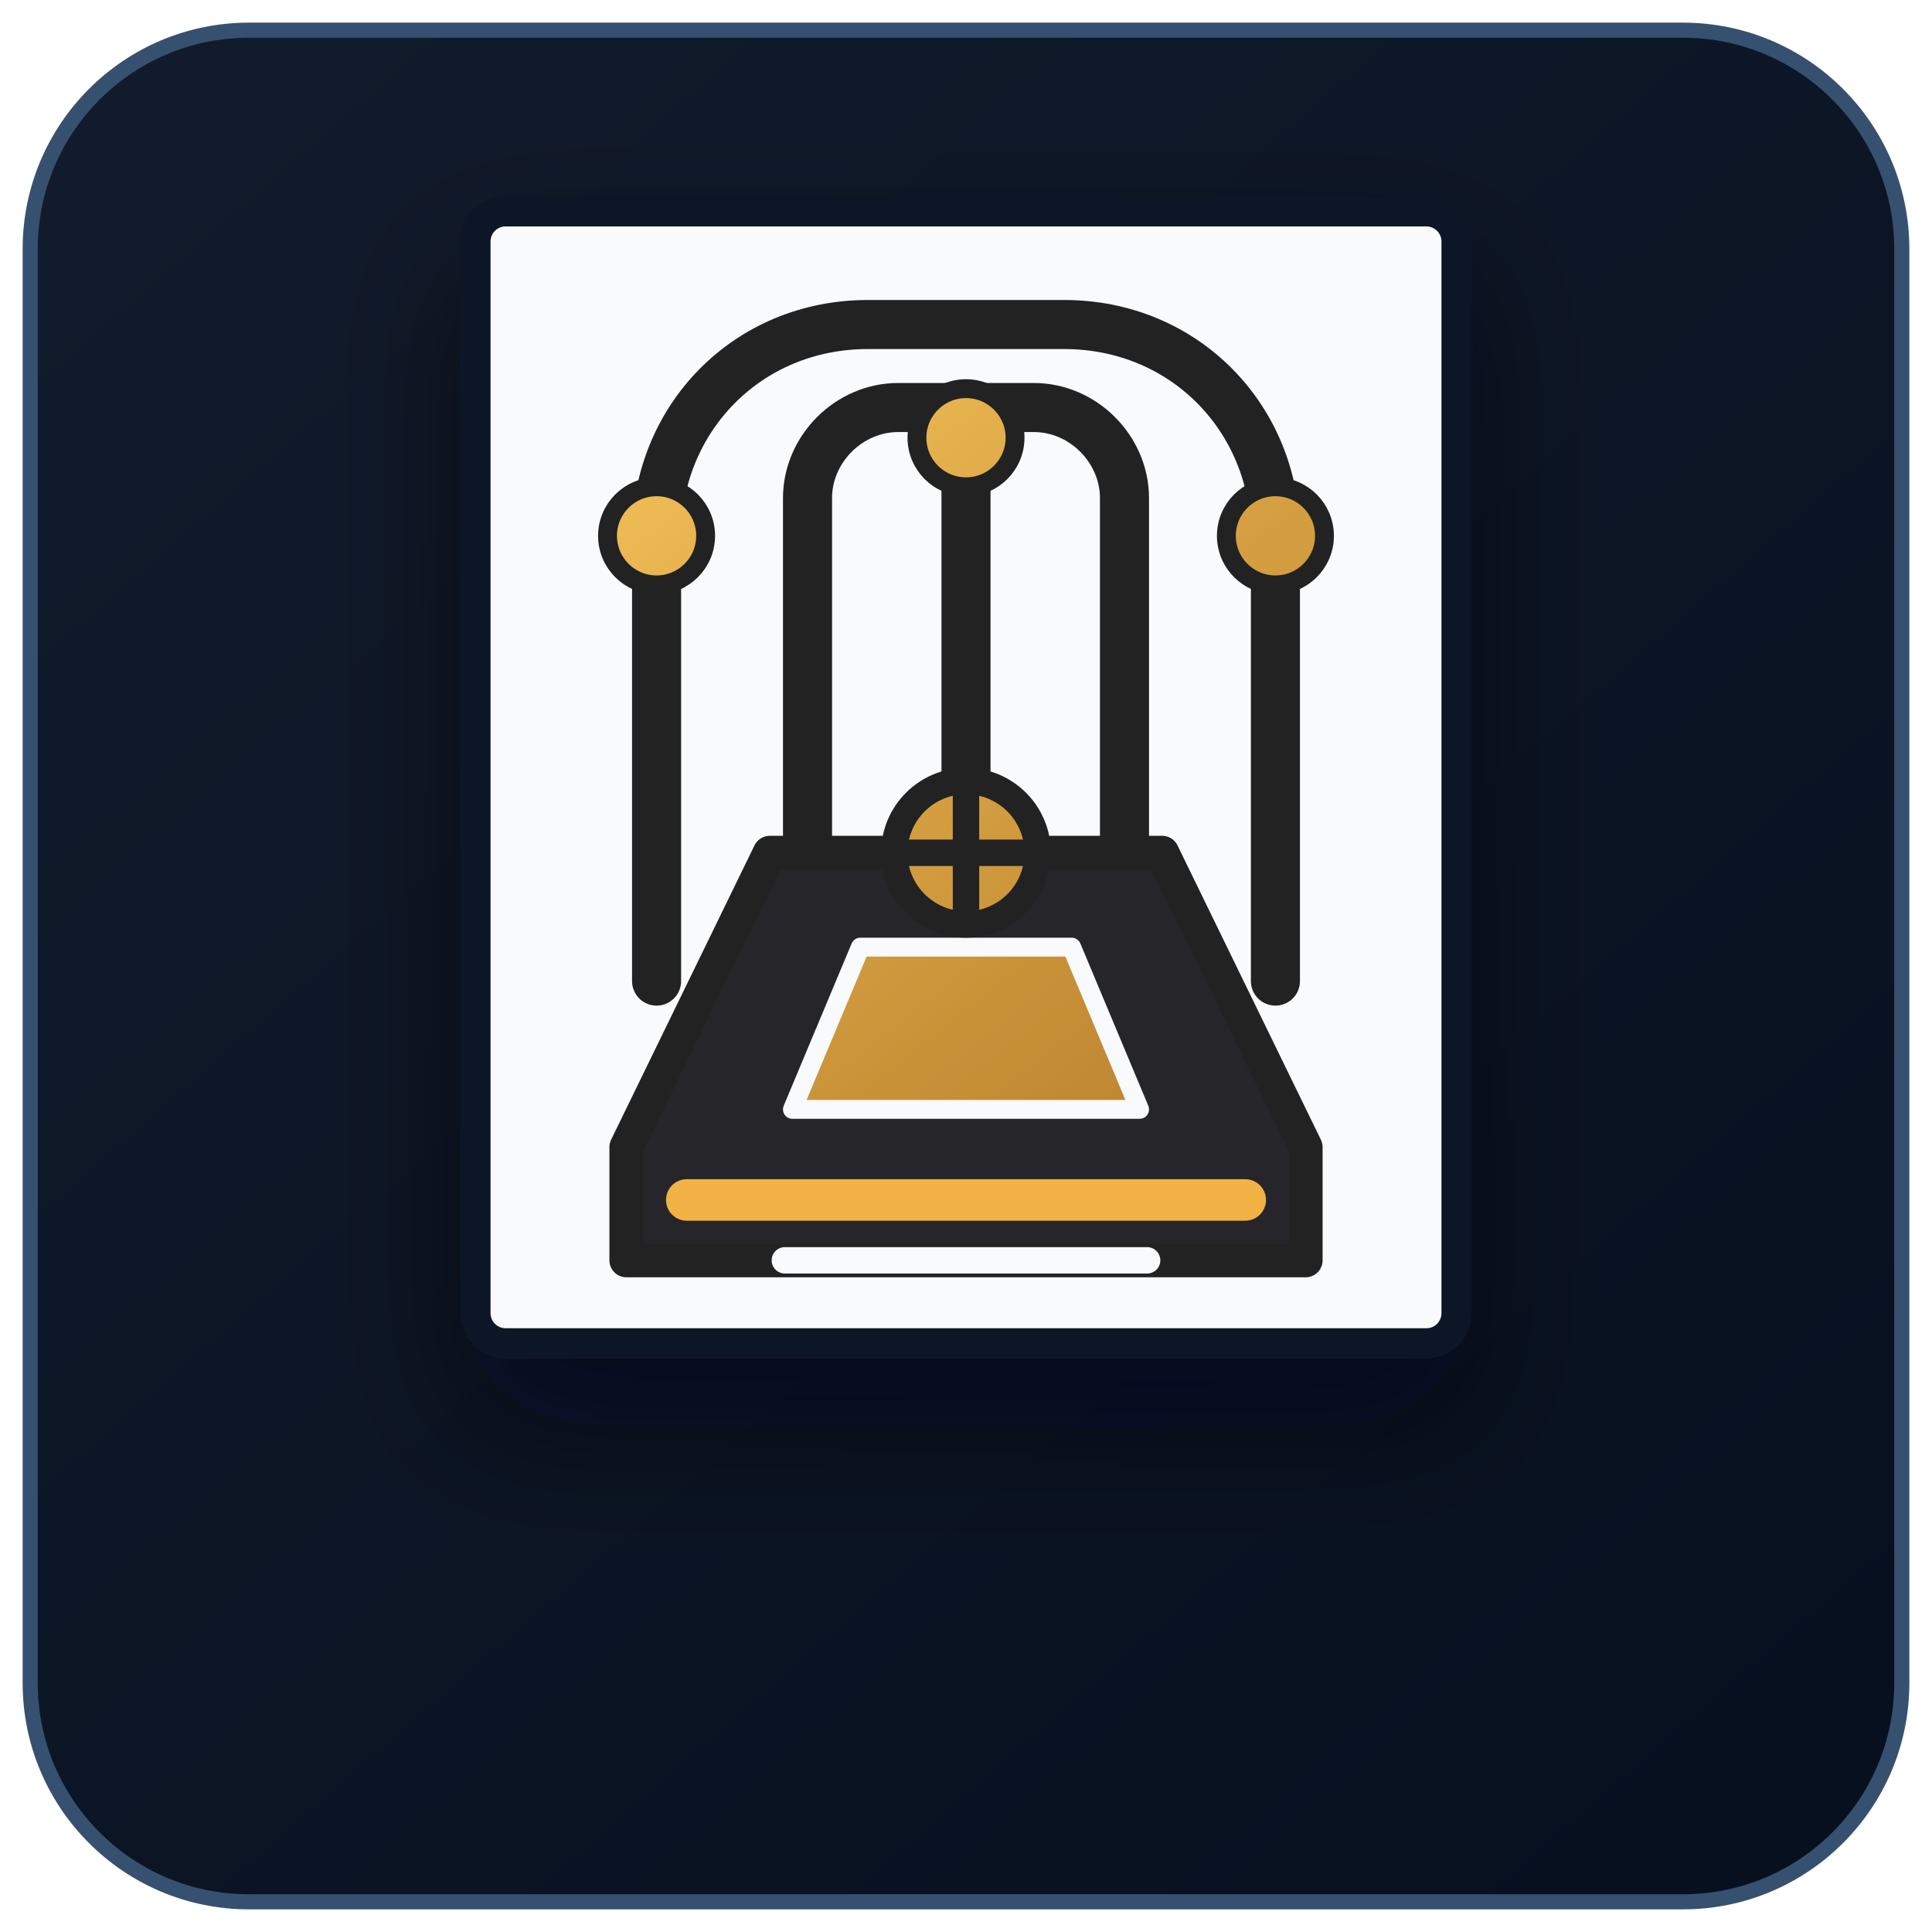
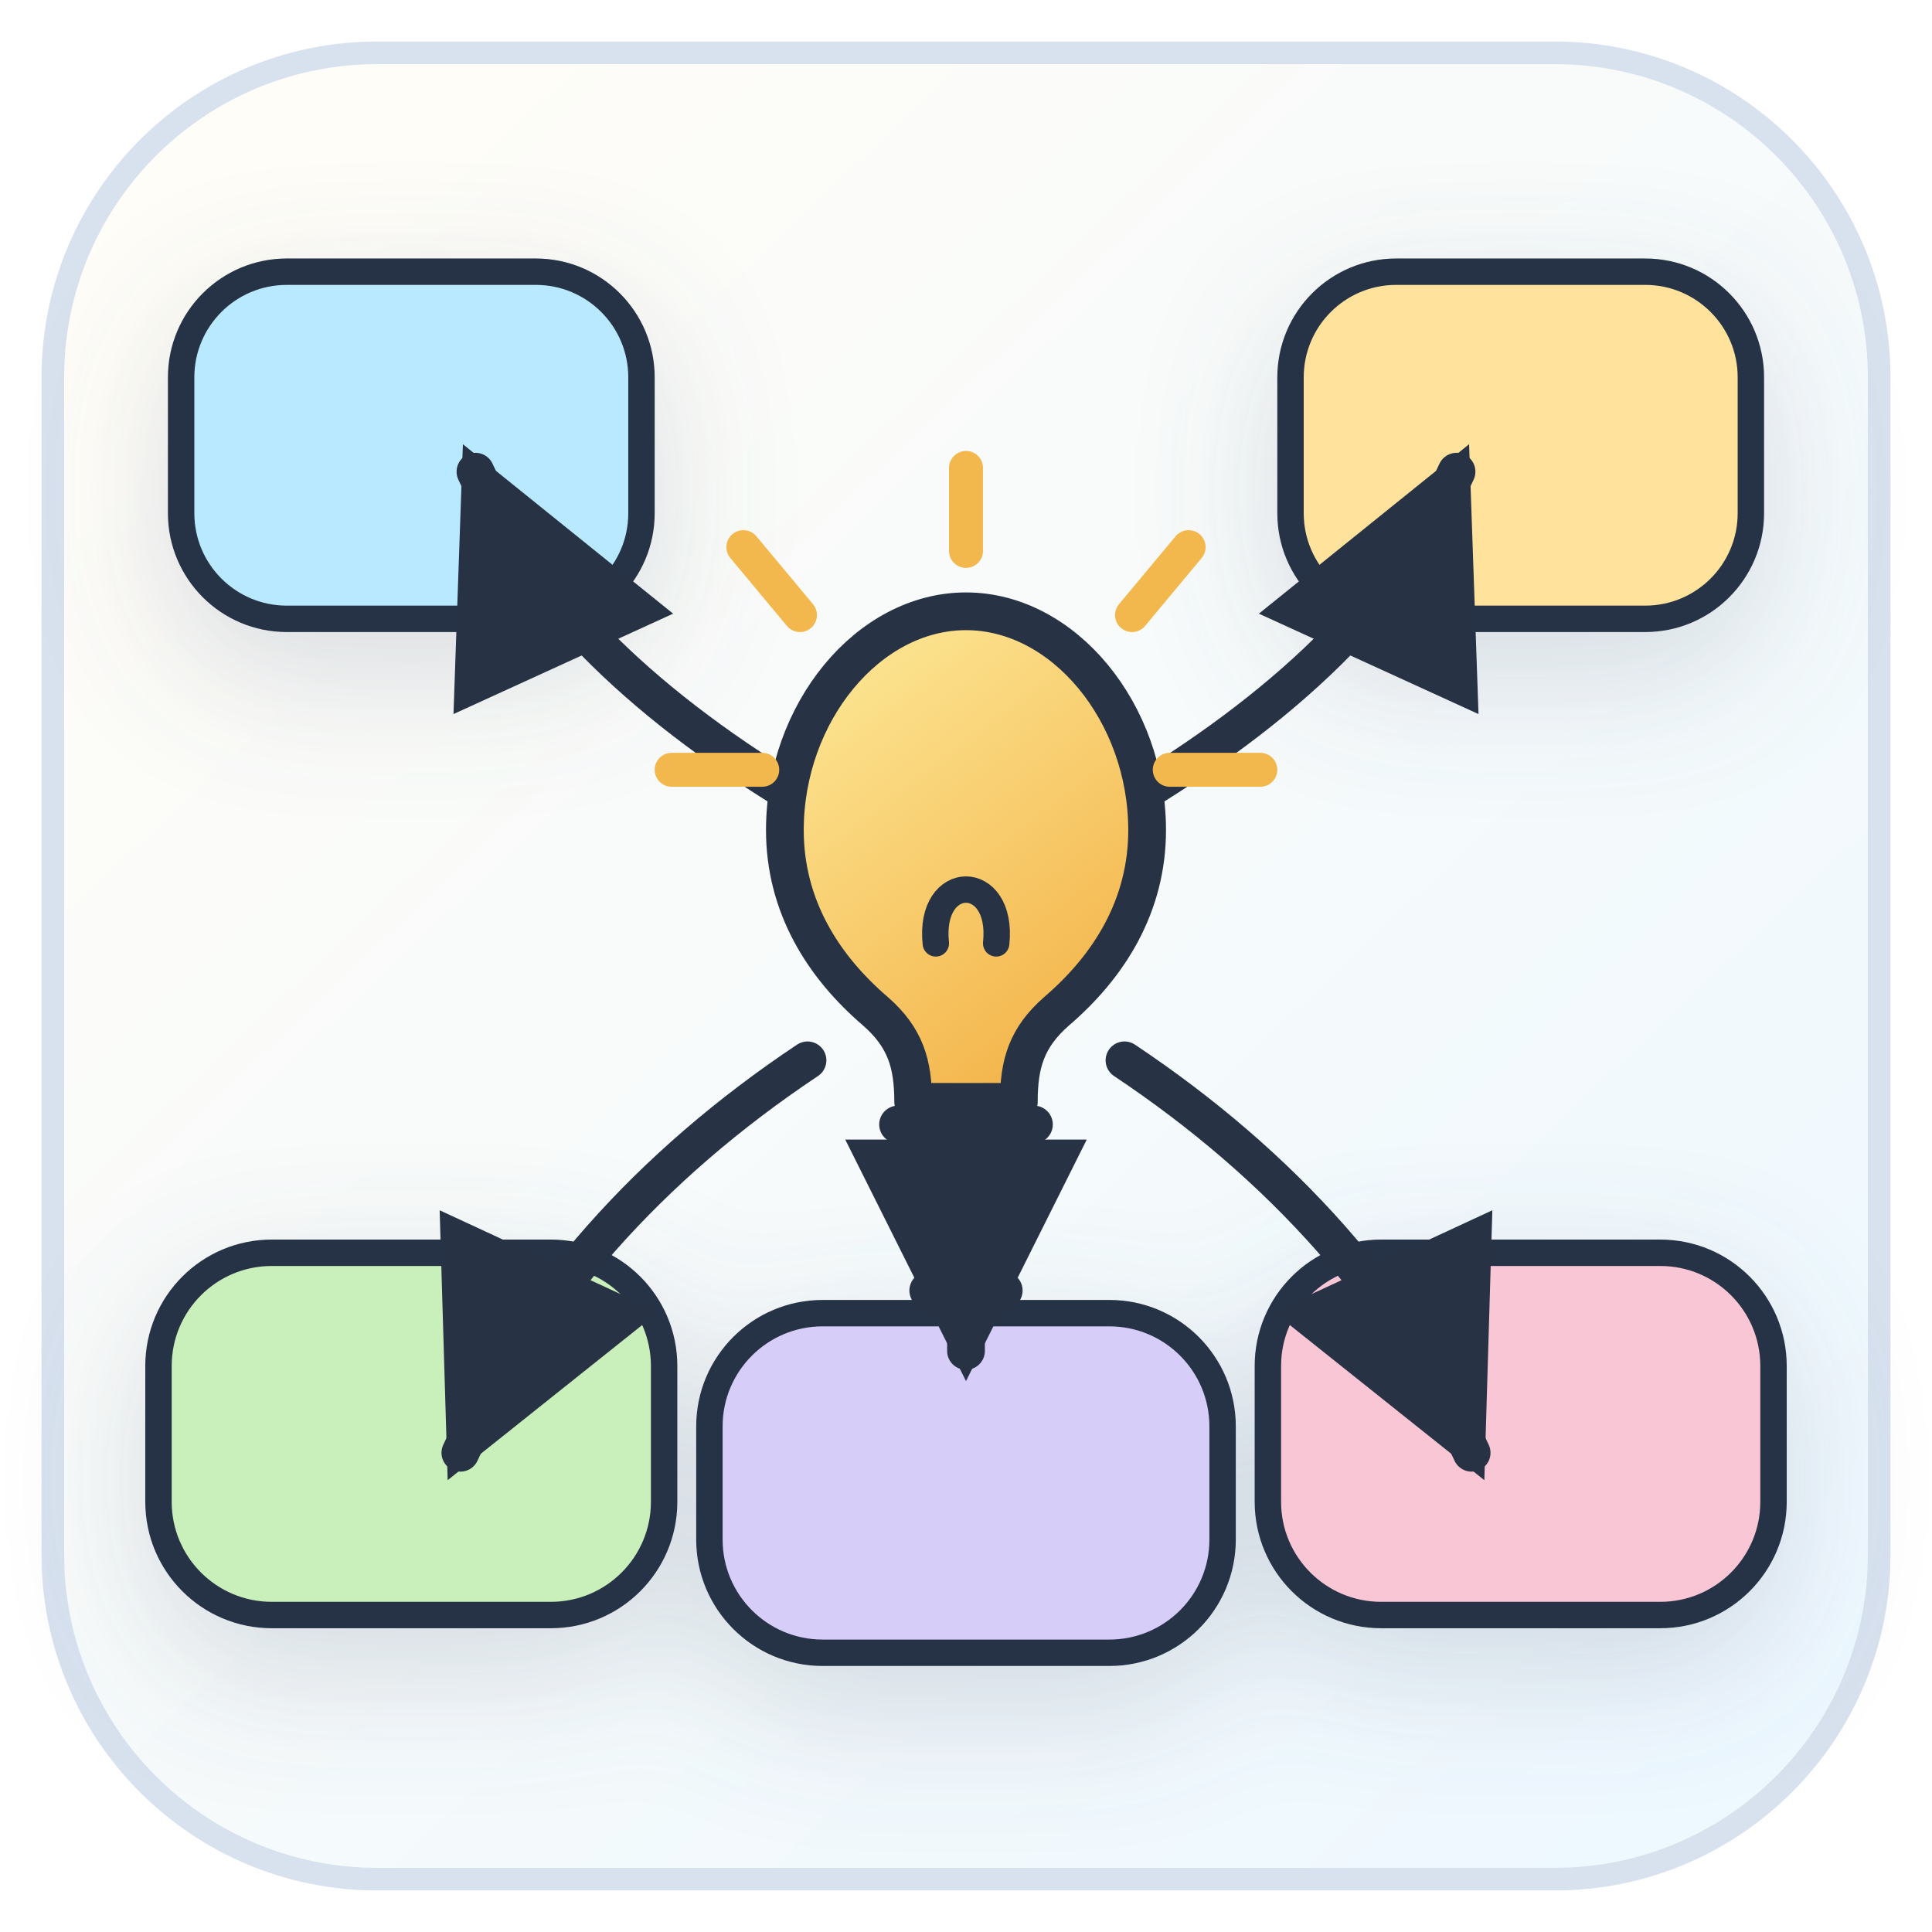
- <svg xmlns="http://www.w3.org/2000/svg" viewBox="0 0 512 512" role="img" aria-label="MindMap command tower icon candidate">
+ <svg xmlns="http://www.w3.org/2000/svg" viewBox="0 0 512 512" role="img" aria-label="MindMap idea bulb hub icon candidate">
  <defs>
-     <linearGradient id="tile" x1="48" y1="32" x2="448" y2="492" gradientUnits="userSpaceOnUse">
-       <stop offset="0" stop-color="#121b2b" />
-       <stop offset="1" stop-color="#07101f" />
+     <linearGradient id="paper" x1="54" y1="40" x2="460" y2="468" gradientUnits="userSpaceOnUse">
+       <stop offset="0" stop-color="#fffdf7" />
+       <stop offset="1" stop-color="#eef8ff" />
    </linearGradient>
-     <linearGradient id="gold" x1="144" y1="104" x2="368" y2="384" gradientUnits="userSpaceOnUse">
-       <stop offset="0" stop-color="#f5c35a" />
-       <stop offset="1" stop-color="#a66b1e" />
+     <linearGradient id="bulb" x1="210" y1="136" x2="304" y2="258" gradientUnits="userSpaceOnUse">
+       <stop offset="0" stop-color="#fff4a8" />
+       <stop offset="1" stop-color="#f4b64d" />
    </linearGradient>
-     <filter id="lift" x="-20%" y="-20%" width="140%" height="150%">
-       <feDropShadow dx="0" dy="18" stdDeviation="18" flood-color="#020617" flood-opacity=".5" />
+     <marker id="arrow" viewBox="0 0 10 10" refX="8" refY="5" markerWidth="8" markerHeight="8" orient="auto-start-reverse">
+       <path d="M1 1l8 4-8 4z" fill="#273244" />
+     </marker>
+     <filter id="shadow" x="-15%" y="-15%" width="130%" height="135%">
+       <feDropShadow dx="0" dy="12" stdDeviation="18" flood-color="#64748b" flood-opacity=".22" />
    </filter>
  </defs>
-   <rect x="8" y="8" width="496" height="496" rx="58" fill="url(#tile)" stroke="#36516f" stroke-width="4" />
-   <g filter="url(#lift)">
-     <rect x="126" y="56" width="260" height="300" rx="8" fill="#f8fafc" />
-     <rect x="126" y="56" width="260" height="300" rx="8" fill="none" stroke="#111827" stroke-width="8" />
-     <path d="M174 260V142c0-31 24-56 56-56h52c32 0 56 25 56 56v118" fill="none" stroke="#222222" stroke-width="13" stroke-linecap="round" />
-     <path d="M214 260V132c0-13 11-24 24-24h36c13 0 24 11 24 24v128" fill="none" stroke="#222222" stroke-width="13" stroke-linecap="round" />
-     <path d="M256 264V116" fill="none" stroke="#222222" stroke-width="13" stroke-linecap="round" />
-     <circle cx="174" cy="142" r="13" fill="url(#gold)" stroke="#222222" stroke-width="5" />
-     <circle cx="256" cy="116" r="13" fill="url(#gold)" stroke="#222222" stroke-width="5" />
-     <circle cx="338" cy="142" r="13" fill="url(#gold)" stroke="#222222" stroke-width="5" />
-     <path d="M166 304l38-78h104l38 78v30H166z" fill="#27272a" stroke="#222222" stroke-linejoin="round" stroke-width="9" />
-     <path d="M210 294l18-43h56l18 43z" fill="url(#gold)" stroke="#f8fafc" stroke-linejoin="round" stroke-width="5" />
-     <path d="M182 318h148" stroke="#f3b244" stroke-width="11" stroke-linecap="round" />
-     <path d="M208 334h96" stroke="#f8fafc" stroke-width="7" stroke-linecap="round" />
-     <circle cx="256" cy="226" r="19" fill="url(#gold)" stroke="#222222" stroke-width="7" />
-     <path d="M256 209v34M239 226h34" stroke="#222222" stroke-width="7" stroke-linecap="round" />
+   <rect x="14" y="14" width="484" height="484" rx="86" fill="url(#paper)" stroke="#d8e2ef" stroke-width="6" />
+   <g filter="url(#shadow)">
+     <rect x="48" y="72" width="122" height="92" rx="28" fill="#b9e9ff" stroke="#273244" stroke-width="7" />
+     <rect x="342" y="72" width="122" height="92" rx="28" fill="#ffe39d" stroke="#273244" stroke-width="7" />
+     <rect x="42" y="332" width="134" height="96" rx="30" fill="#c9efba" stroke="#273244" stroke-width="7" />
+     <rect x="336" y="332" width="134" height="96" rx="30" fill="#f9c6d6" stroke="#273244" stroke-width="7" />
+     <rect x="188" y="348" width="136" height="90" rx="30" fill="#d6cdf8" stroke="#273244" stroke-width="7" />
+   </g>
+   <path d="M214 213C172 188 142 160 126 125" fill="none" stroke="#273244" stroke-width="10" stroke-linecap="round" marker-end="url(#arrow)" />
+   <path d="M298 213c42-25 72-53 88-88" fill="none" stroke="#273244" stroke-width="10" stroke-linecap="round" marker-end="url(#arrow)" />
+   <path d="M214 281c-42 28-73 63-92 104" fill="none" stroke="#273244" stroke-width="10" stroke-linecap="round" marker-end="url(#arrow)" />
+   <path d="M298 281c42 28 73 63 92 104" fill="none" stroke="#273244" stroke-width="10" stroke-linecap="round" marker-end="url(#arrow)" />
+   <path d="M256 310v48" fill="none" stroke="#273244" stroke-width="10" stroke-linecap="round" marker-end="url(#arrow)" />
+   <g>
+     <path d="M208 220c0-31 22-58 48-58s48 27 48 58c0 20-10 36-24 48-8 7-10 14-10 24h-28c0-10-2-17-10-24-14-12-24-28-24-48z" fill="url(#bulb)" stroke="#273244" stroke-width="10" stroke-linejoin="round" />
+     <path d="M238 298h36M240 320h32M246 342h20" stroke="#273244" stroke-width="10" stroke-linecap="round" />
+     <path d="M248 250c-2-19 18-19 16 0" fill="none" stroke="#273244" stroke-width="7" stroke-linecap="round" />
+     <path d="M256 124v22M197 145l15 18M315 145l-15 18M178 204h24M310 204h24" stroke="#f2b84d" stroke-width="9" stroke-linecap="round" />
  </g>
</svg>
